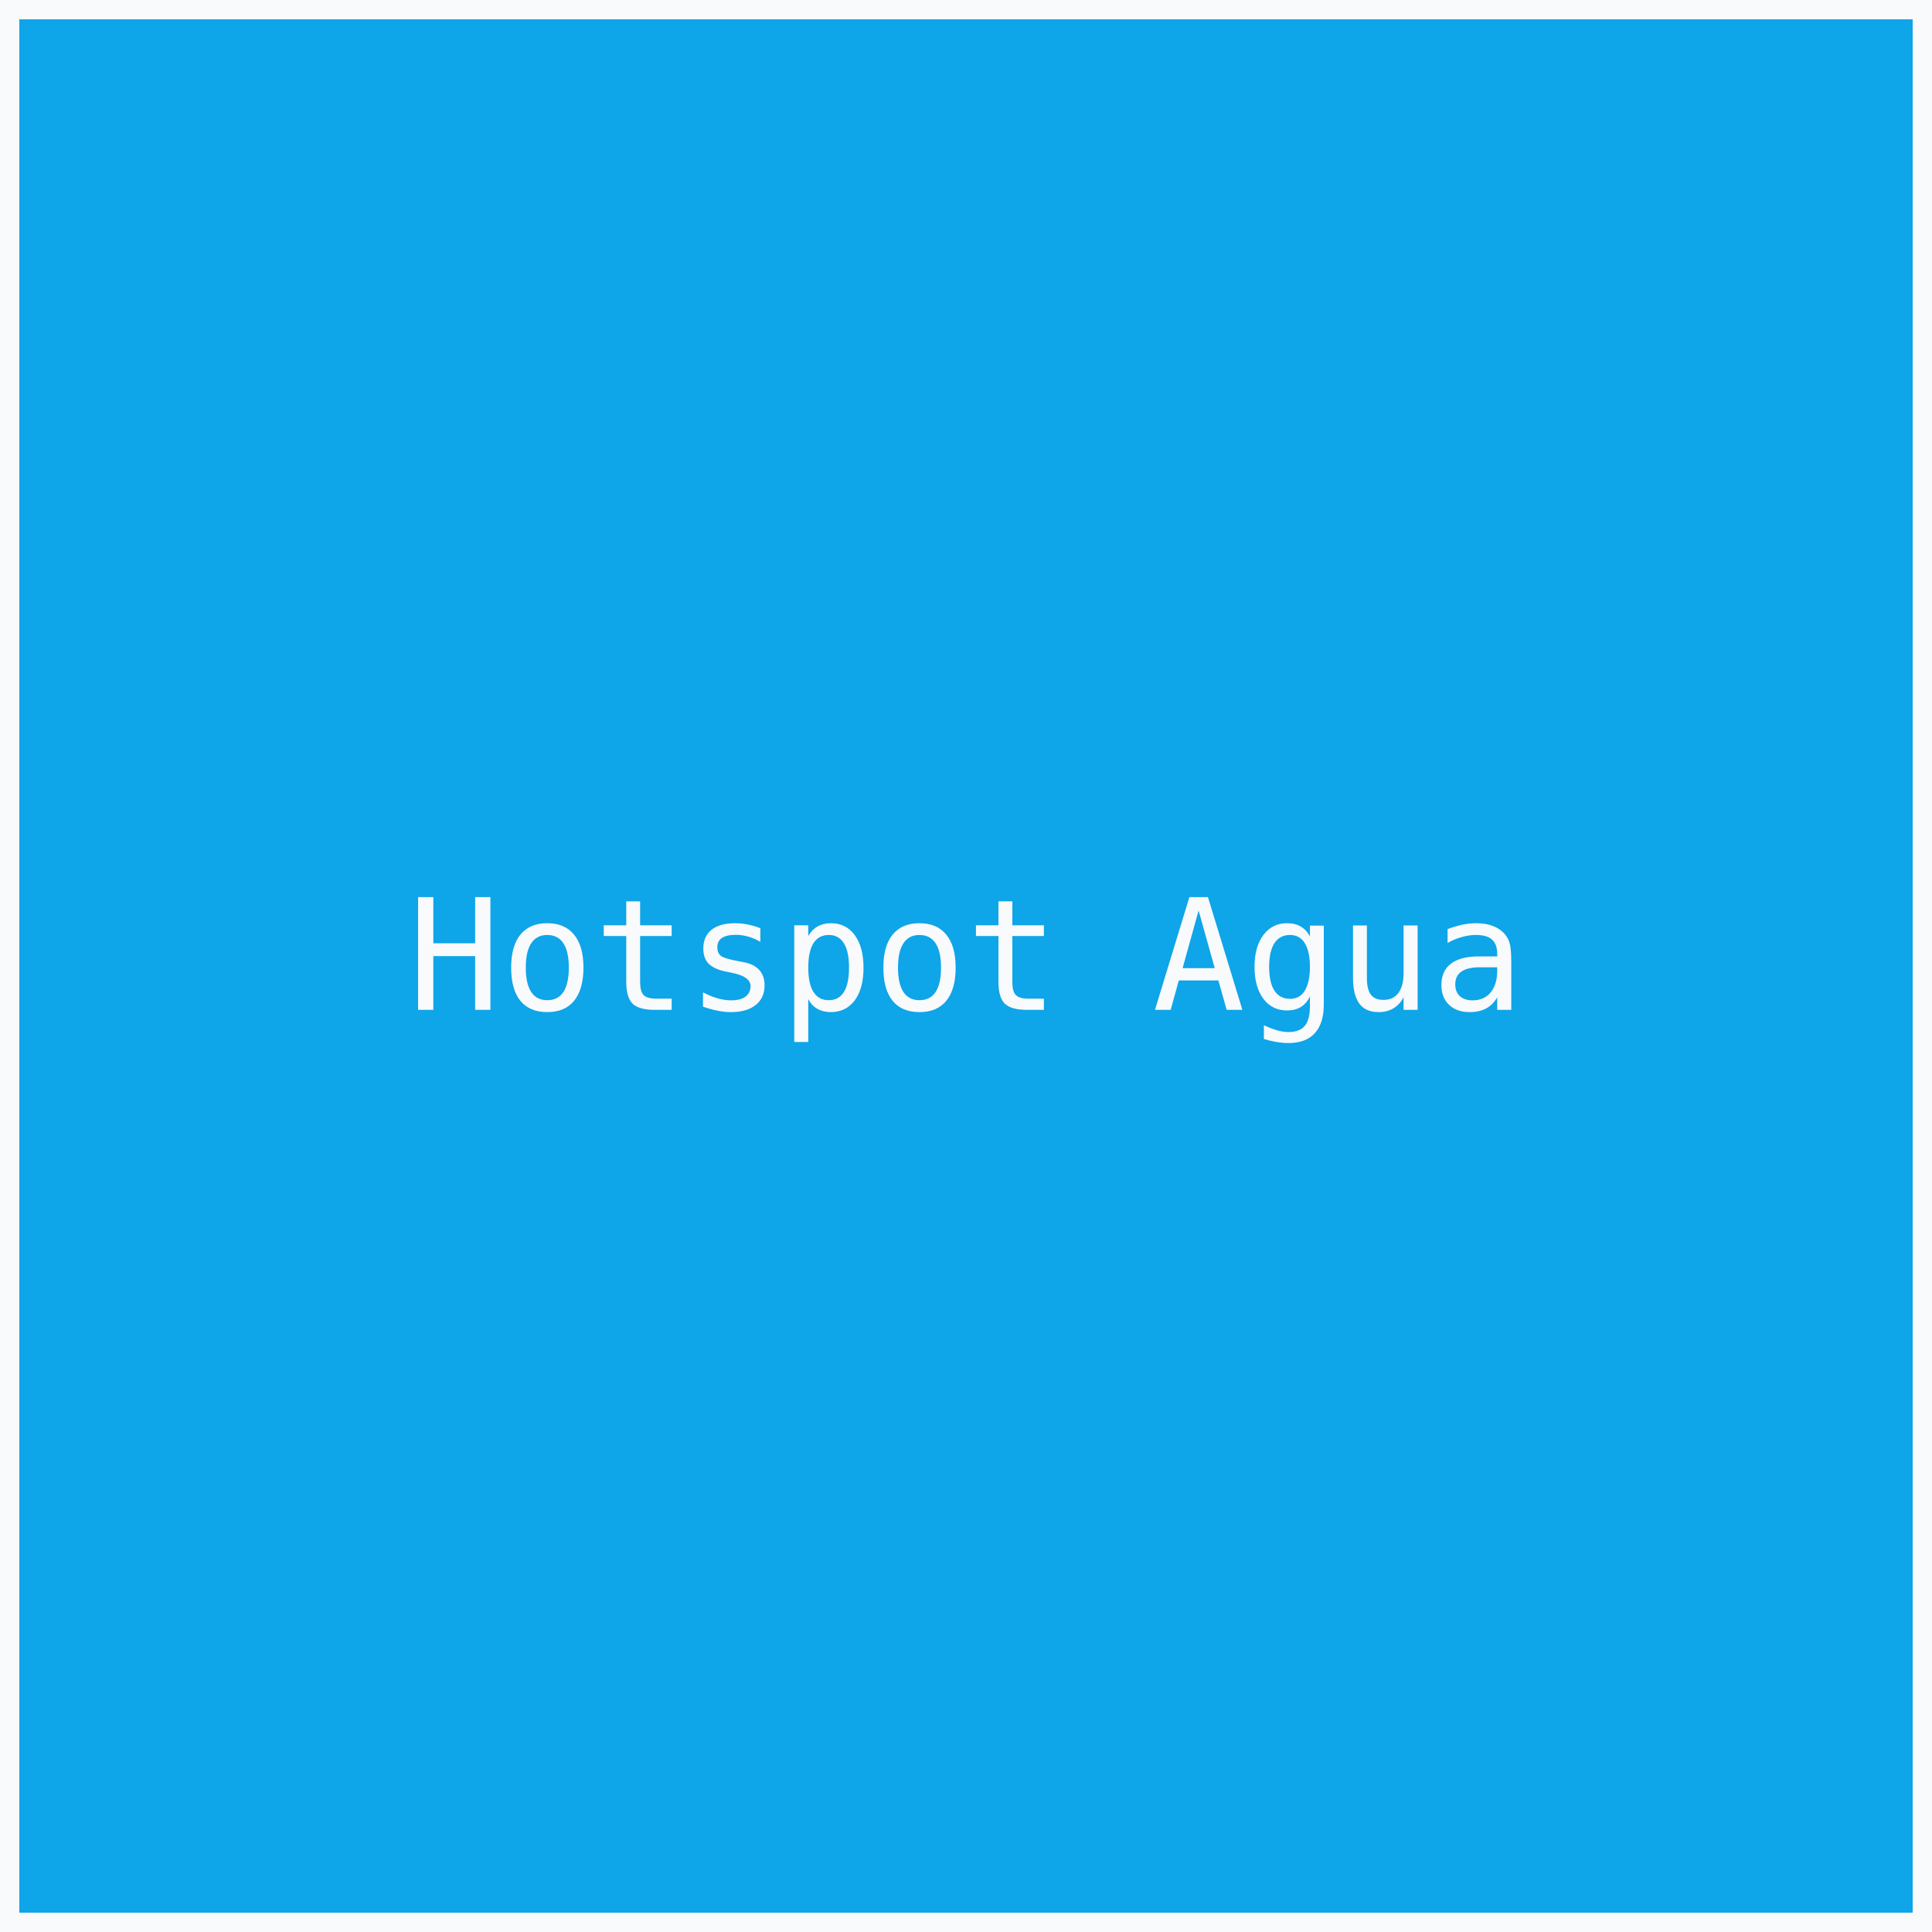
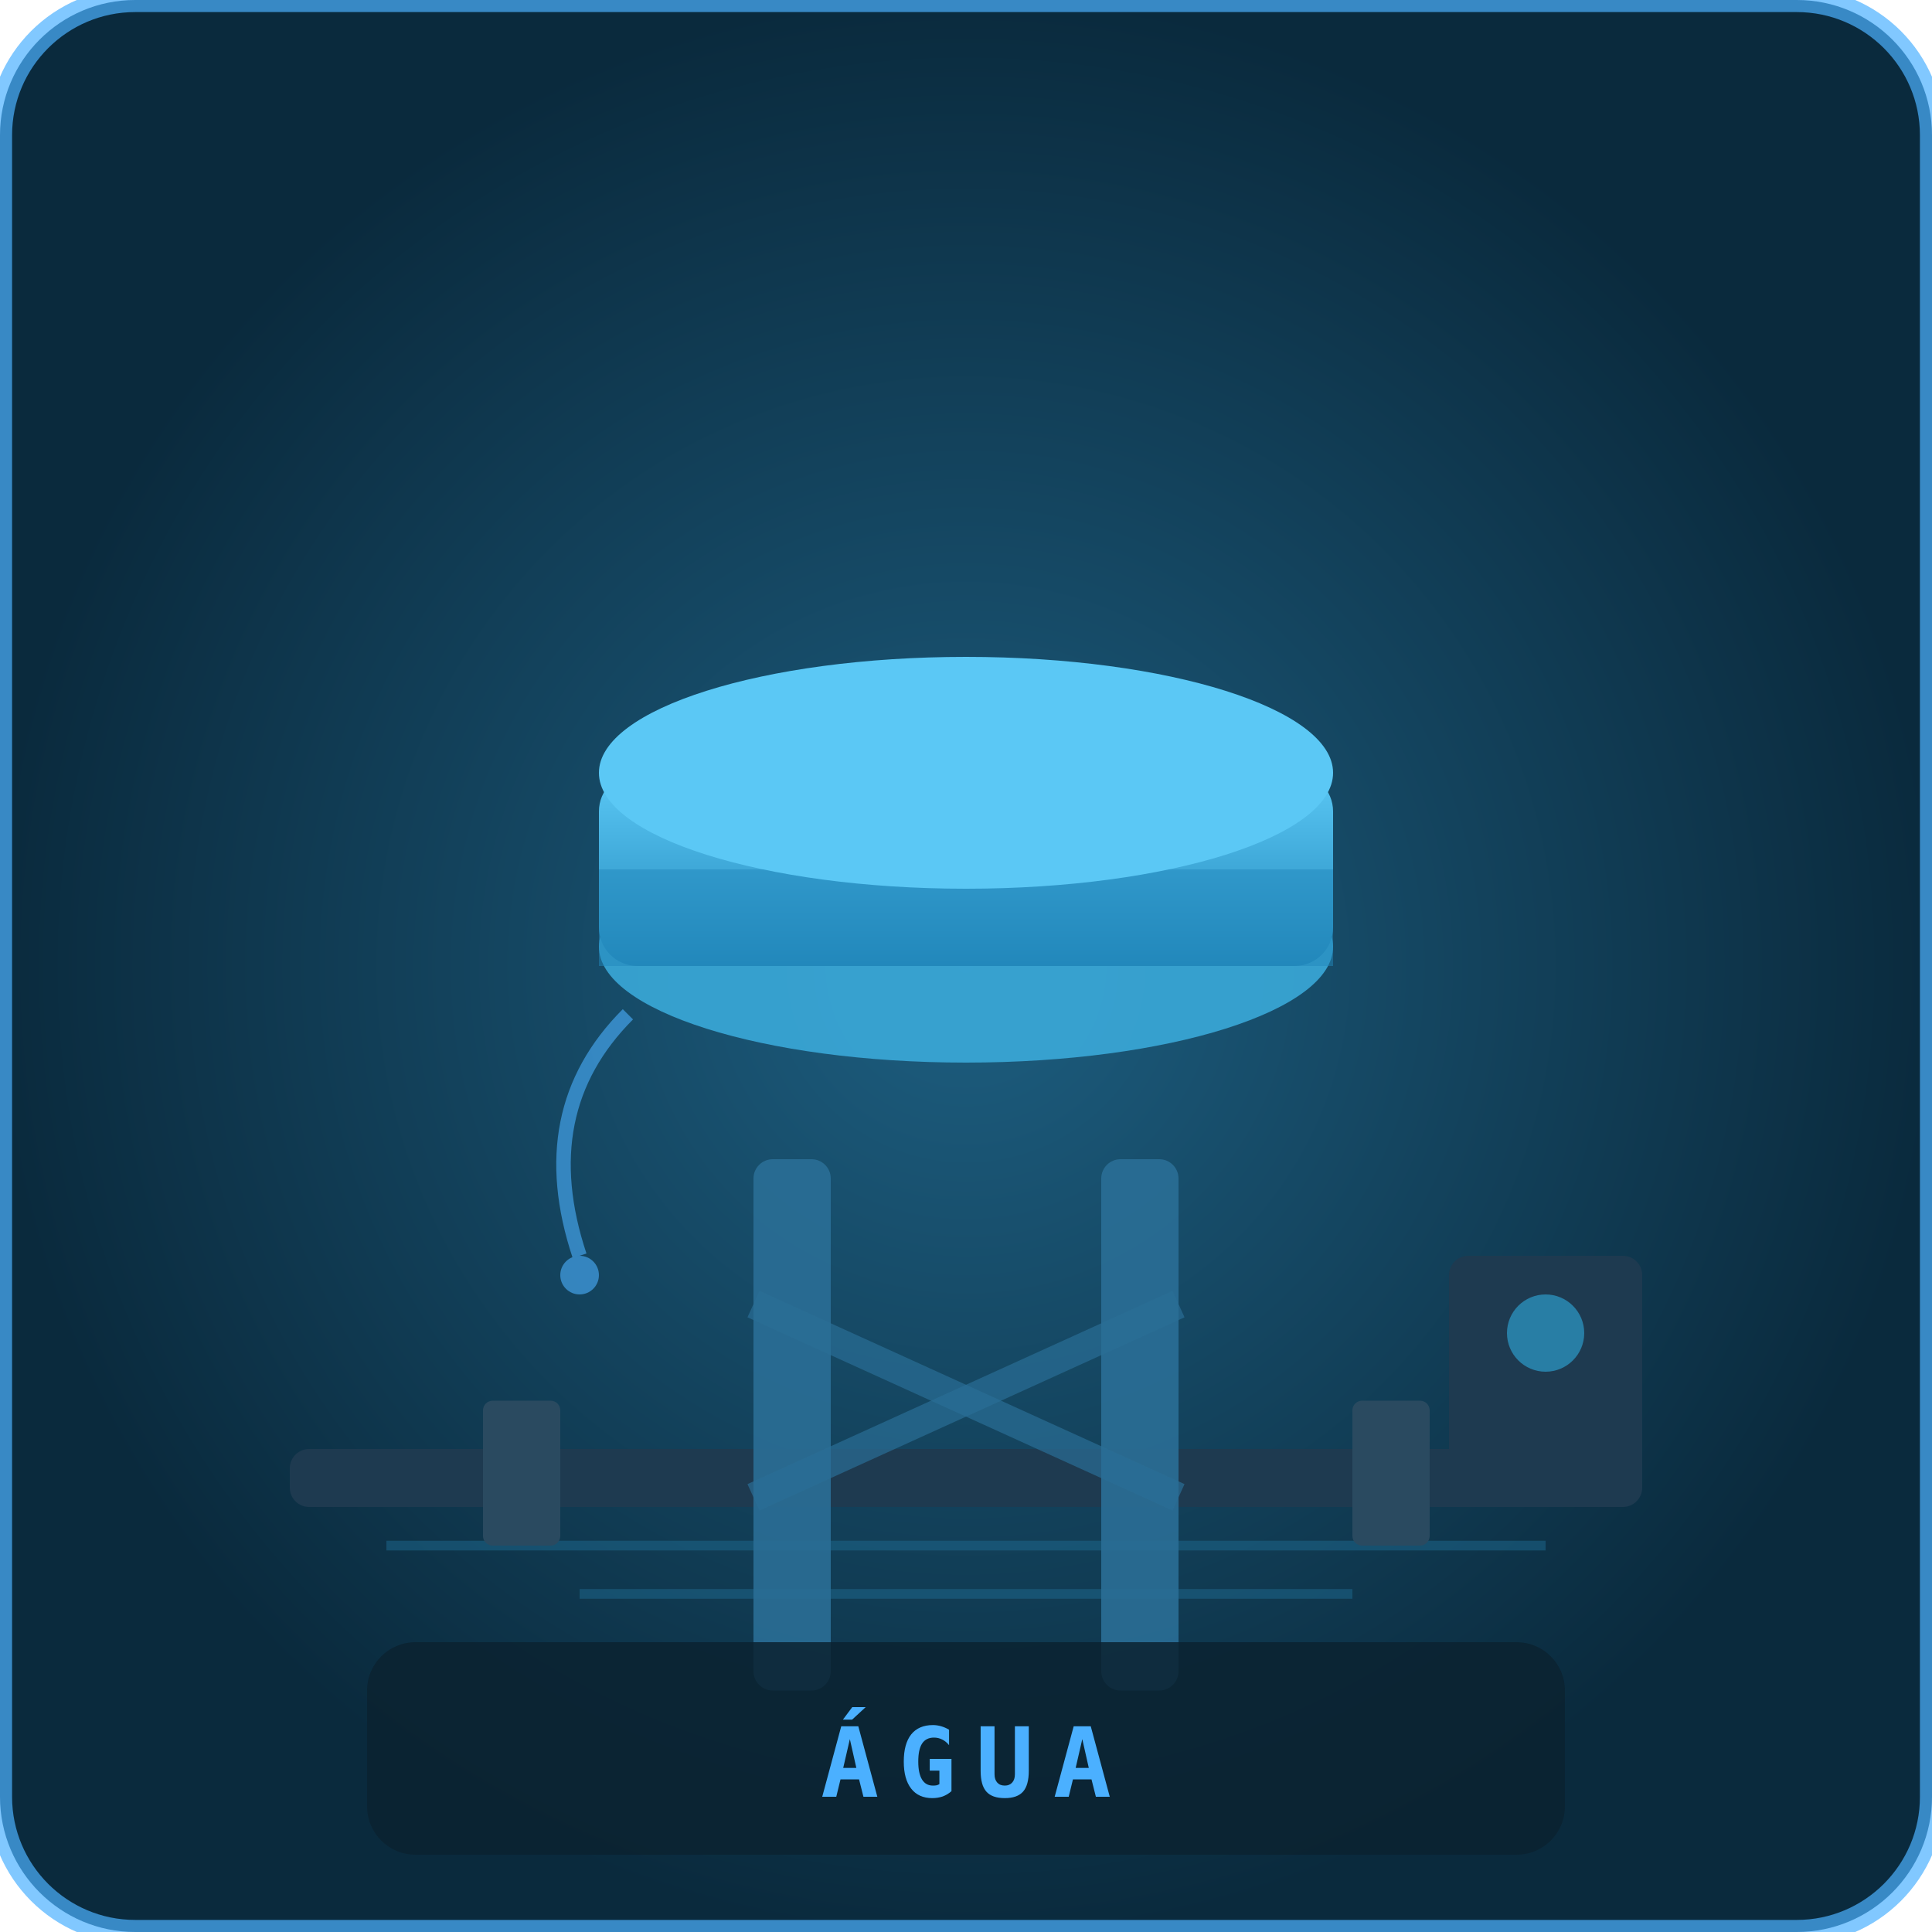
<svg xmlns="http://www.w3.org/2000/svg" width="200" height="200" viewBox="0 0 200 200">
-   <rect width="200" height="200" fill="#0ea5e9" stroke="#f8fafc" stroke-width="4" />
-   <text x="100" y="100" font-family="monospace" font-size="16" fill="#f8fafc" text-anchor="middle" dominant-baseline="middle">Hotspot Agua</text>
+   <defs>
+     <radialGradient id="aguaBg" cx="50%" cy="50%" r="50%">
+       <stop offset="0%" stop-color="#1d5e80" />
+       <stop offset="100%" stop-color="#0a2a3d" />
+     </radialGradient>
+     <linearGradient id="tankGrad" x1="0" y1="0" x2="0" y2="1">
+       <stop offset="0%" stop-color="#5bc8f5" />
+       <stop offset="100%" stop-color="#2288bb" />
+     </linearGradient>
+   </defs>
+   <rect width="200" height="200" rx="14" fill="url(#aguaBg)" />
+   <rect width="200" height="200" rx="14" fill="none" stroke="#4bb0ff" stroke-width="2.5" opacity="0.7" />
+   <path d="M40 160h120M60 165h80" stroke="#1e6a90" stroke-width="1" opacity="0.5" />
+   <rect x="30" y="150" width="140" height="6" rx="2" fill="#1e3a50" />
+   <rect x="50" y="145" width="8" height="15" rx="1" fill="#2a4a60" />
+   <rect x="140" y="145" width="8" height="15" rx="1" fill="#2a4a60" />
+   <rect x="150" y="130" width="20" height="25" rx="2" fill="#1e3a50" />
+   <circle cx="160" cy="138" r="4" fill="#2a8eba" opacity="0.8" />
+   <rect x="78" y="120" width="8" height="55" rx="2" fill="#2a6e96" opacity="0.9" />
+   <rect x="114" y="120" width="8" height="55" rx="2" fill="#2a6e96" opacity="0.9" />
+   <line x1="78" y1="135" x2="122" y2="155" stroke="#2a6e96" stroke-width="3" opacity="0.7" />
+   <line x1="122" y1="135" x2="78" y2="155" stroke="#2a6e96" stroke-width="3" opacity="0.7" />
+   <ellipse cx="100" cy="98" rx="38" ry="12" fill="#3aa8d8" opacity="0.9" />
+   <rect x="62" y="80" width="76" height="20" rx="4" fill="url(#tankGrad)" />
+   <rect x="62" y="90" width="76" height="10" rx="0" fill="#2288bb" opacity="0.5" />
+   <ellipse cx="100" cy="80" rx="38" ry="12" fill="#5bc8f5" />
+   <g opacity="0.6">
+     <path d="M65 105q-10 10-5 25" stroke="#4bb0ff" stroke-width="1.5" fill="none" />
+     <circle cx="60" cy="132" r="2" fill="#4bb0ff" />
+   </g>
+   <rect x="38" y="170" width="124" height="22" rx="5" fill="#0a2230" opacity="0.85" />
+   <text x="100" y="186" font-family="monospace" font-size="10" font-weight="bold" fill="#4bb0ff" text-anchor="middle" letter-spacing="2">ÁGUA</text>
</svg>
